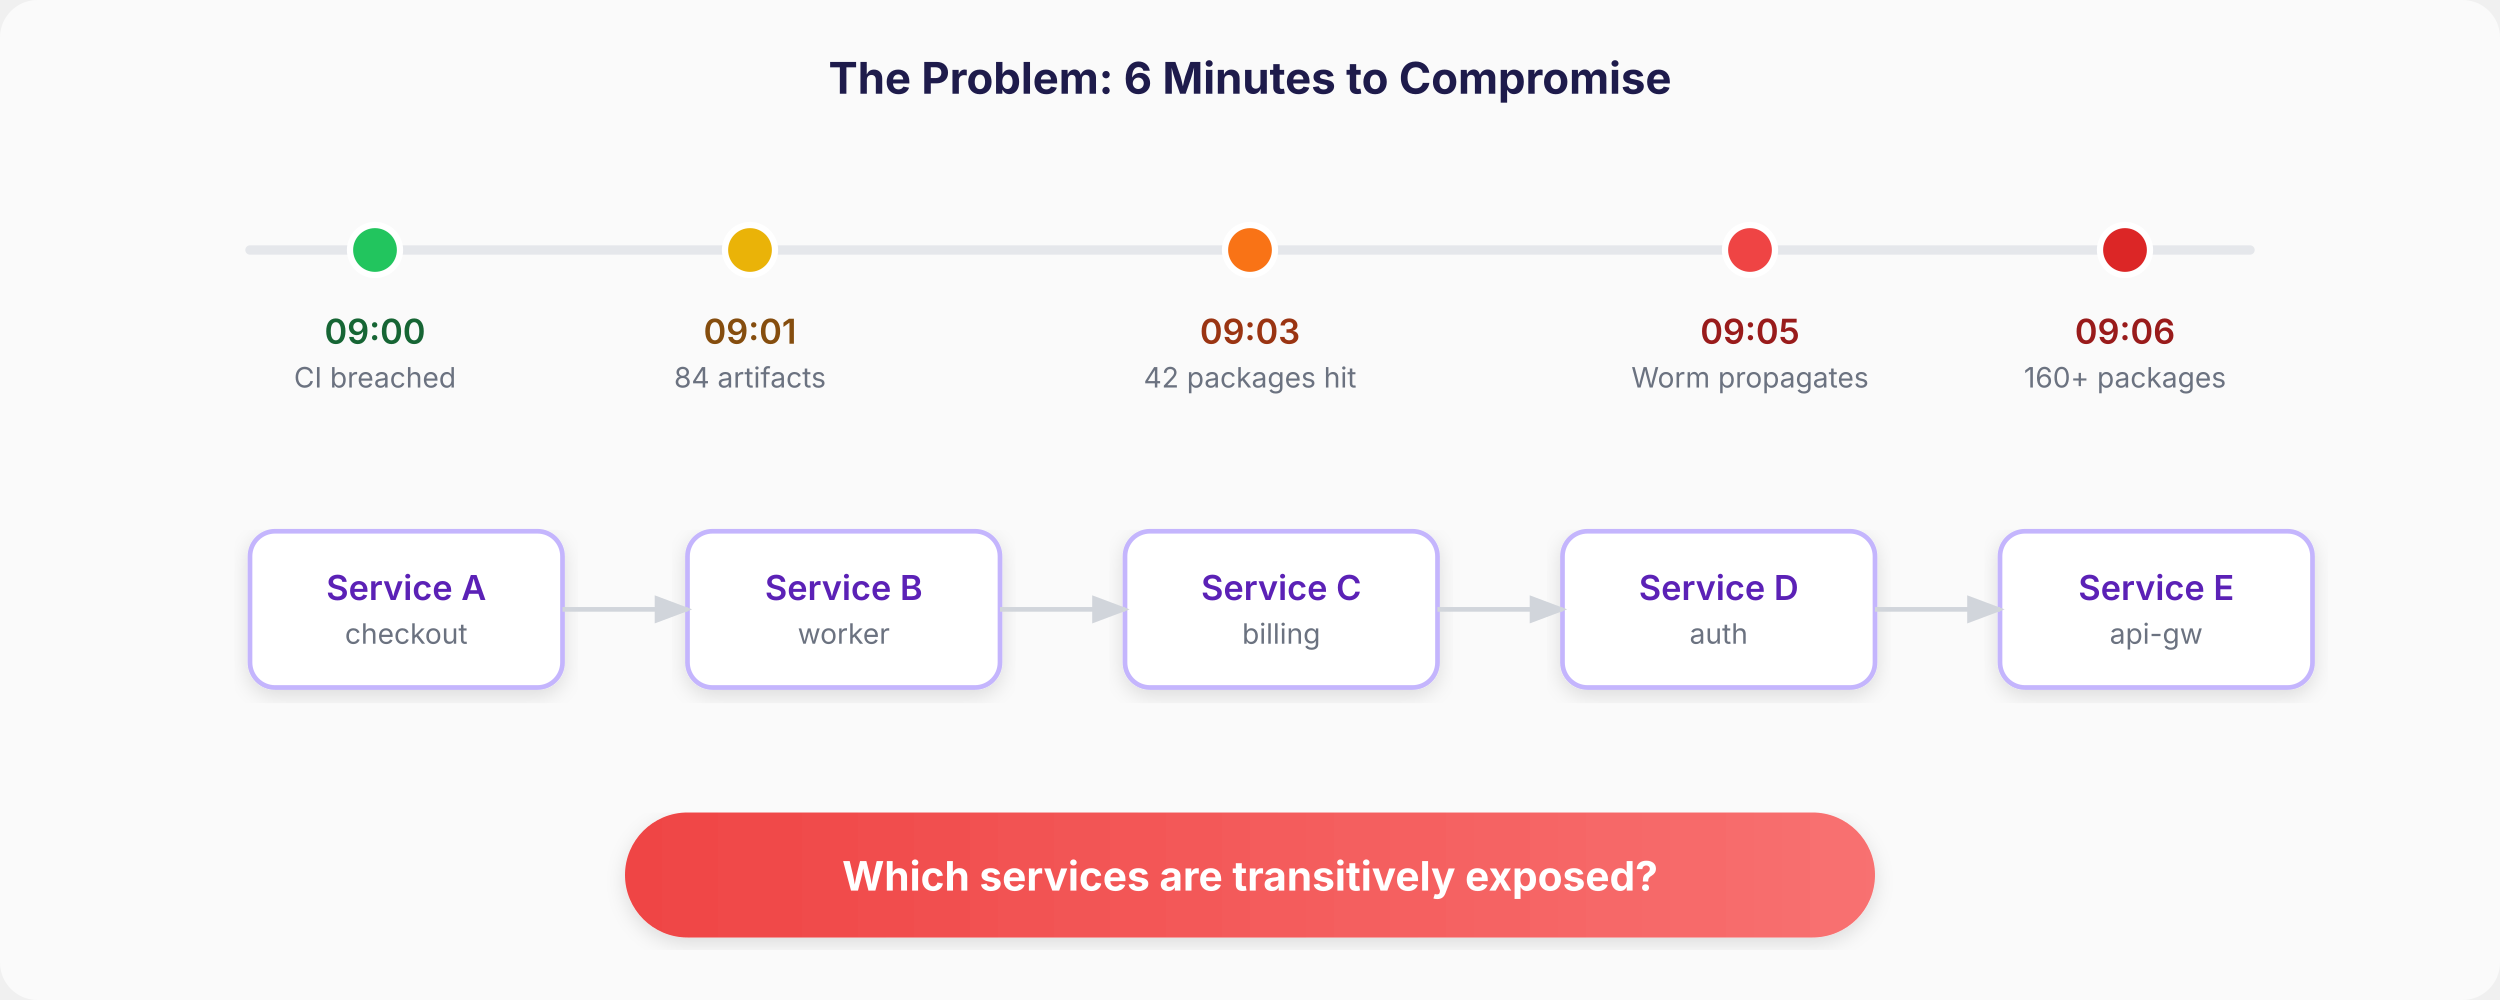
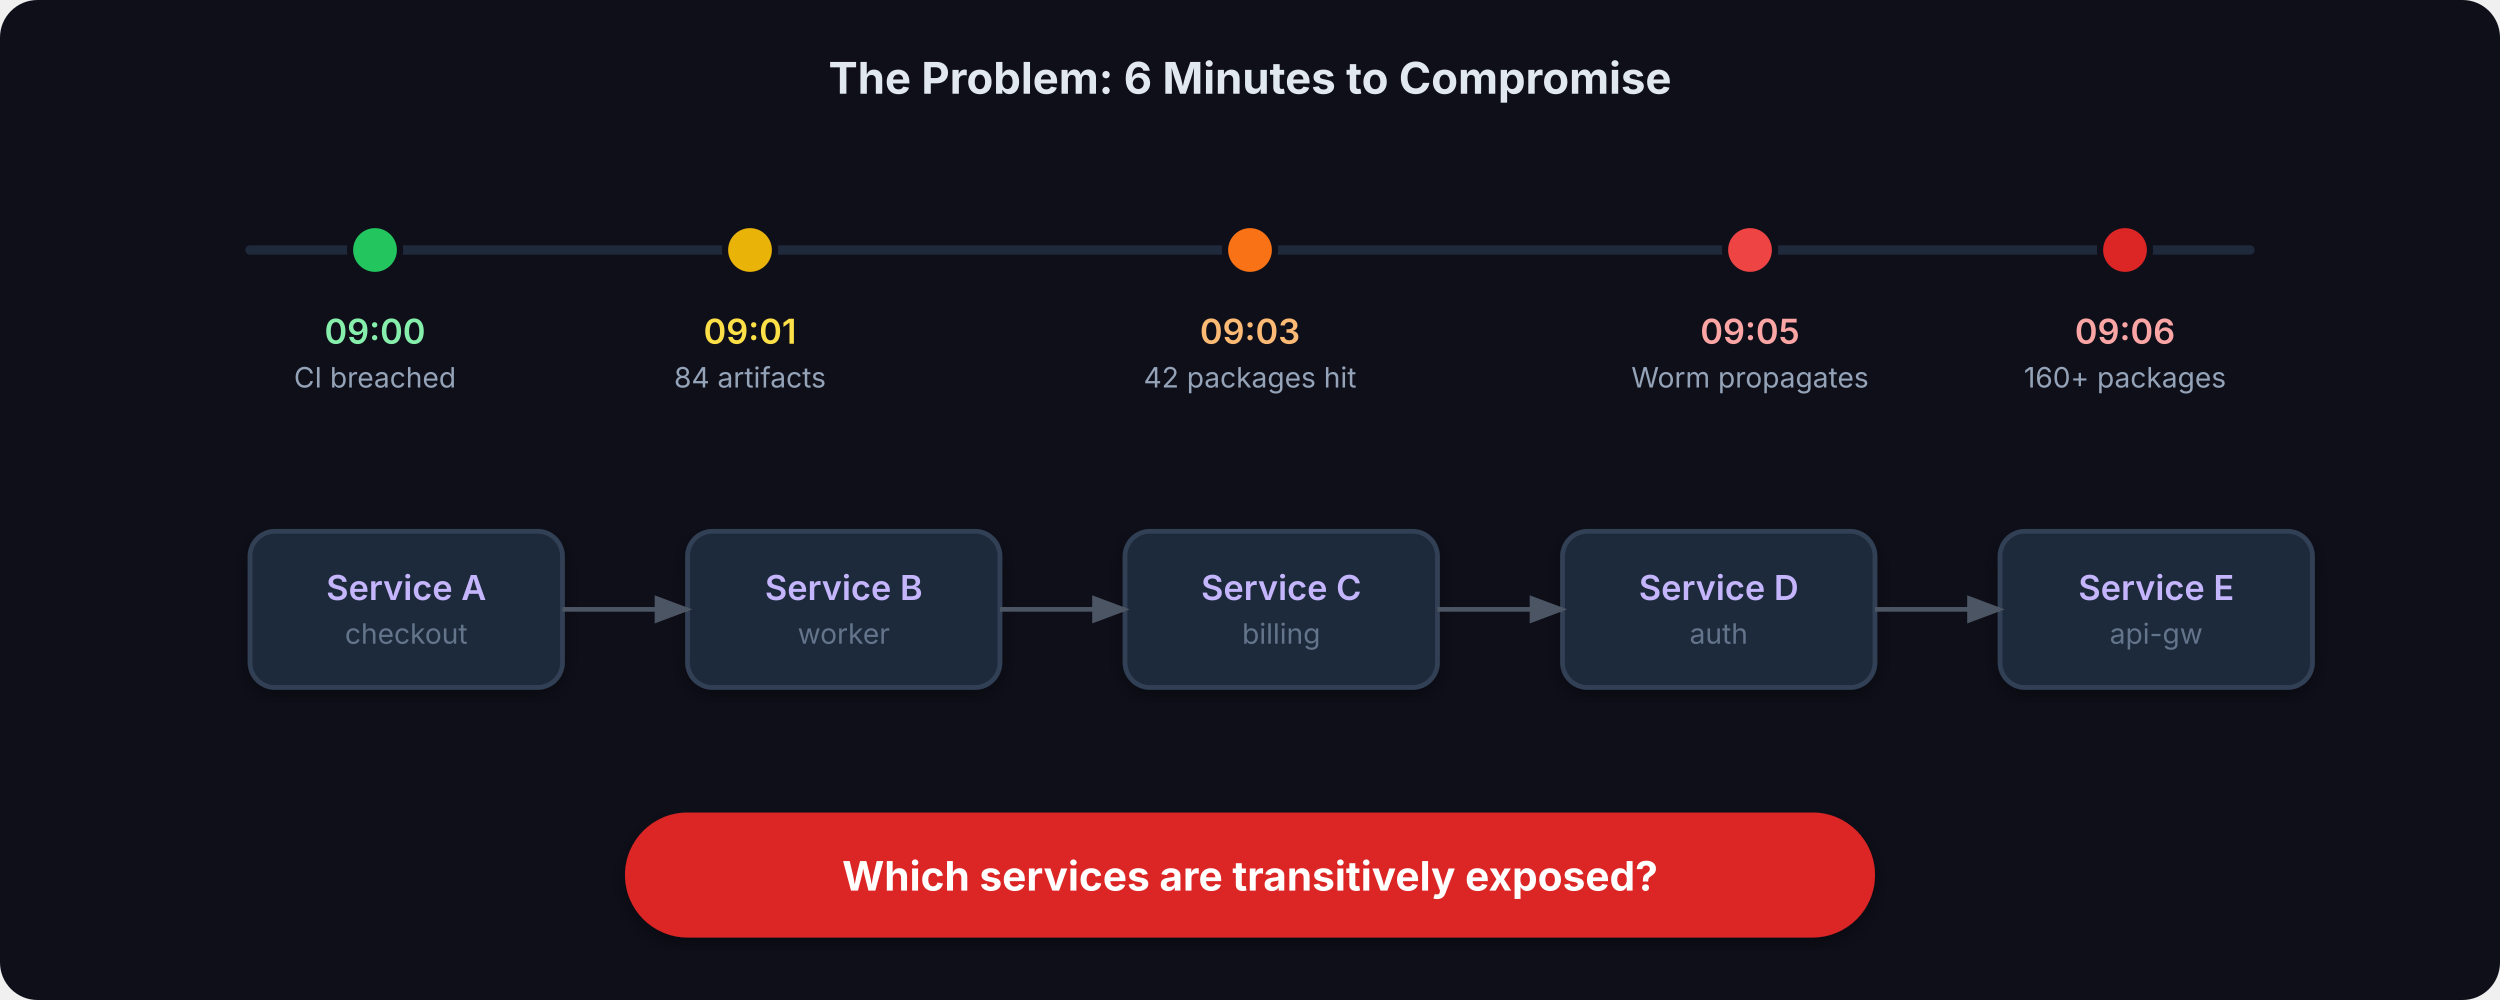
<svg xmlns="http://www.w3.org/2000/svg" viewBox="0 0 800 320" font-family="Inter, system-ui, sans-serif">
  <defs>
    <filter id="s" x="-5%" y="-5%" width="110%" height="115%">
-       <feDropShadow dx="0" dy="2" stdDeviation="3" flood-color="#000" flood-opacity="0.12" />
+       <feDropShadow dx="0" dy="2" stdDeviation="3" flood-color="#000" flood-opacity="0.4" />
    </filter>
-     <linearGradient id="red" x1="0%" y1="0%" x2="100%" y2="0%">
-       <stop offset="0%" style="stop-color:#ef4444" />
-       <stop offset="100%" style="stop-color:#f87171" />
-     </linearGradient>
-     <linearGradient id="orange" x1="0%" y1="0%" x2="100%" y2="0%">
-       <stop offset="0%" style="stop-color:#f97316" />
-       <stop offset="100%" style="stop-color:#fb923c" />
-     </linearGradient>
    <marker id="a" markerWidth="8" markerHeight="6" refX="7" refY="3" orient="auto">
-       <polygon points="0 0, 8 3, 0 6" fill="#d1d5db" />
+       <polygon points="0 0, 8 3, 0 6" fill="#4b5563" />
    </marker>
  </defs>
-   <rect width="800" height="320" fill="#fafafa" rx="12" />
-   <text x="400" y="30" text-anchor="middle" font-size="14" font-weight="700" fill="#1e1b4b">The Problem: 6 Minutes to Compromise</text>
-   <line x1="80" y1="80" x2="720" y2="80" stroke="#e5e7eb" stroke-width="3" stroke-linecap="round" />
-   <circle cx="120" cy="80" r="8" fill="#22c55e" stroke="white" stroke-width="2" />
-   <text x="120" y="110" text-anchor="middle" font-size="11" font-weight="600" fill="#166534">09:00</text>
-   <text x="120" y="124" text-anchor="middle" font-size="9" fill="#6b7280">CI breached</text>
-   <circle cx="240" cy="80" r="8" fill="#eab308" stroke="white" stroke-width="2" />
-   <text x="240" y="110" text-anchor="middle" font-size="11" font-weight="600" fill="#854d0e">09:01</text>
-   <text x="240" y="124" text-anchor="middle" font-size="9" fill="#6b7280">84 artifacts</text>
-   <circle cx="400" cy="80" r="8" fill="#f97316" stroke="white" stroke-width="2" />
-   <text x="400" y="110" text-anchor="middle" font-size="11" font-weight="600" fill="#9a3412">09:03</text>
-   <text x="400" y="124" text-anchor="middle" font-size="9" fill="#6b7280">42 packages hit</text>
-   <circle cx="560" cy="80" r="8" fill="#ef4444" stroke="white" stroke-width="2" />
-   <text x="560" y="110" text-anchor="middle" font-size="11" font-weight="600" fill="#991b1b">09:05</text>
-   <text x="560" y="124" text-anchor="middle" font-size="9" fill="#6b7280">Worm propagates</text>
-   <circle cx="680" cy="80" r="8" fill="#dc2626" stroke="white" stroke-width="2" />
-   <text x="680" y="110" text-anchor="middle" font-size="11" font-weight="600" fill="#991b1b">09:06</text>
-   <text x="680" y="124" text-anchor="middle" font-size="9" fill="#6b7280">160+ packages</text>
-   <rect x="80" y="170" width="100" height="50" rx="8" fill="white" stroke="#c4b5fd" stroke-width="1.5" filter="url(#s)" />
-   <text x="130" y="192" text-anchor="middle" font-size="11" font-weight="600" fill="#5b21b6">Service A</text>
-   <text x="130" y="206" text-anchor="middle" font-size="9" fill="#6b7280">checkout</text>
-   <rect x="220" y="170" width="100" height="50" rx="8" fill="white" stroke="#c4b5fd" stroke-width="1.5" filter="url(#s)" />
-   <text x="270" y="192" text-anchor="middle" font-size="11" font-weight="600" fill="#5b21b6">Service B</text>
-   <text x="270" y="206" text-anchor="middle" font-size="9" fill="#6b7280">worker</text>
-   <rect x="360" y="170" width="100" height="50" rx="8" fill="white" stroke="#c4b5fd" stroke-width="1.5" filter="url(#s)" />
-   <text x="410" y="192" text-anchor="middle" font-size="11" font-weight="600" fill="#5b21b6">Service C</text>
-   <text x="410" y="206" text-anchor="middle" font-size="9" fill="#6b7280">billing</text>
-   <rect x="500" y="170" width="100" height="50" rx="8" fill="white" stroke="#c4b5fd" stroke-width="1.5" filter="url(#s)" />
-   <text x="550" y="192" text-anchor="middle" font-size="11" font-weight="600" fill="#5b21b6">Service D</text>
-   <text x="550" y="206" text-anchor="middle" font-size="9" fill="#6b7280">auth</text>
-   <rect x="640" y="170" width="100" height="50" rx="8" fill="white" stroke="#c4b5fd" stroke-width="1.5" filter="url(#s)" />
-   <text x="690" y="192" text-anchor="middle" font-size="11" font-weight="600" fill="#5b21b6">Service E</text>
-   <text x="690" y="206" text-anchor="middle" font-size="9" fill="#6b7280">api-gw</text>
-   <line x1="180" y1="195" x2="220" y2="195" stroke="#d1d5db" stroke-width="1.5" marker-end="url(#a)" />
-   <line x1="320" y1="195" x2="360" y2="195" stroke="#d1d5db" stroke-width="1.5" marker-end="url(#a)" />
-   <line x1="460" y1="195" x2="500" y2="195" stroke="#d1d5db" stroke-width="1.5" marker-end="url(#a)" />
-   <line x1="600" y1="195" x2="640" y2="195" stroke="#d1d5db" stroke-width="1.5" marker-end="url(#a)" />
-   <rect x="200" y="260" width="400" height="40" rx="20" fill="url(#red)" filter="url(#s)" />
+   <rect width="800" height="320" fill="#0f0f1a" rx="12" />
+   <text x="400" y="30" text-anchor="middle" font-size="14" font-weight="700" fill="#e2e8f0">The Problem: 6 Minutes to Compromise</text>
+   <line x1="80" y1="80" x2="720" y2="80" stroke="#1e293b" stroke-width="3" stroke-linecap="round" />
+   <circle cx="120" cy="80" r="8" fill="#22c55e" stroke="#0f0f1a" stroke-width="2" />
+   <text x="120" y="110" text-anchor="middle" font-size="11" font-weight="600" fill="#86efac">09:00</text>
+   <text x="120" y="124" text-anchor="middle" font-size="9" fill="#94a3b8">CI breached</text>
+   <circle cx="240" cy="80" r="8" fill="#eab308" stroke="#0f0f1a" stroke-width="2" />
+   <text x="240" y="110" text-anchor="middle" font-size="11" font-weight="600" fill="#fde047">09:01</text>
+   <text x="240" y="124" text-anchor="middle" font-size="9" fill="#94a3b8">84 artifacts</text>
+   <circle cx="400" cy="80" r="8" fill="#f97316" stroke="#0f0f1a" stroke-width="2" />
+   <text x="400" y="110" text-anchor="middle" font-size="11" font-weight="600" fill="#fdba74">09:03</text>
+   <text x="400" y="124" text-anchor="middle" font-size="9" fill="#94a3b8">42 packages hit</text>
+   <circle cx="560" cy="80" r="8" fill="#ef4444" stroke="#0f0f1a" stroke-width="2" />
+   <text x="560" y="110" text-anchor="middle" font-size="11" font-weight="600" fill="#fca5a5">09:05</text>
+   <text x="560" y="124" text-anchor="middle" font-size="9" fill="#94a3b8">Worm propagates</text>
+   <circle cx="680" cy="80" r="8" fill="#dc2626" stroke="#0f0f1a" stroke-width="2" />
+   <text x="680" y="110" text-anchor="middle" font-size="11" font-weight="600" fill="#fca5a5">09:06</text>
+   <text x="680" y="124" text-anchor="middle" font-size="9" fill="#94a3b8">160+ packages</text>
+   <rect x="80" y="170" width="100" height="50" rx="8" fill="#1e293b" stroke="#334155" stroke-width="1.5" filter="url(#s)" />
+   <text x="130" y="192" text-anchor="middle" font-size="11" font-weight="600" fill="#c4b5fd">Service A</text>
+   <text x="130" y="206" text-anchor="middle" font-size="9" fill="#64748b">checkout</text>
+   <rect x="220" y="170" width="100" height="50" rx="8" fill="#1e293b" stroke="#334155" stroke-width="1.5" filter="url(#s)" />
+   <text x="270" y="192" text-anchor="middle" font-size="11" font-weight="600" fill="#c4b5fd">Service B</text>
+   <text x="270" y="206" text-anchor="middle" font-size="9" fill="#64748b">worker</text>
+   <rect x="360" y="170" width="100" height="50" rx="8" fill="#1e293b" stroke="#334155" stroke-width="1.5" filter="url(#s)" />
+   <text x="410" y="192" text-anchor="middle" font-size="11" font-weight="600" fill="#c4b5fd">Service C</text>
+   <text x="410" y="206" text-anchor="middle" font-size="9" fill="#64748b">billing</text>
+   <rect x="500" y="170" width="100" height="50" rx="8" fill="#1e293b" stroke="#334155" stroke-width="1.5" filter="url(#s)" />
+   <text x="550" y="192" text-anchor="middle" font-size="11" font-weight="600" fill="#c4b5fd">Service D</text>
+   <text x="550" y="206" text-anchor="middle" font-size="9" fill="#64748b">auth</text>
+   <rect x="640" y="170" width="100" height="50" rx="8" fill="#1e293b" stroke="#334155" stroke-width="1.5" filter="url(#s)" />
+   <text x="690" y="192" text-anchor="middle" font-size="11" font-weight="600" fill="#c4b5fd">Service E</text>
+   <text x="690" y="206" text-anchor="middle" font-size="9" fill="#64748b">api-gw</text>
+   <line x1="180" y1="195" x2="220" y2="195" stroke="#4b5563" stroke-width="1.5" marker-end="url(#a)" />
+   <line x1="320" y1="195" x2="360" y2="195" stroke="#4b5563" stroke-width="1.5" marker-end="url(#a)" />
+   <line x1="460" y1="195" x2="500" y2="195" stroke="#4b5563" stroke-width="1.5" marker-end="url(#a)" />
+   <line x1="600" y1="195" x2="640" y2="195" stroke="#4b5563" stroke-width="1.5" marker-end="url(#a)" />
+   <rect x="200" y="260" width="400" height="40" rx="20" fill="#dc2626" filter="url(#s)" />
  <text x="400" y="285" text-anchor="middle" font-size="13" font-weight="700" fill="white">Which services are transitively exposed?</text>
</svg>
